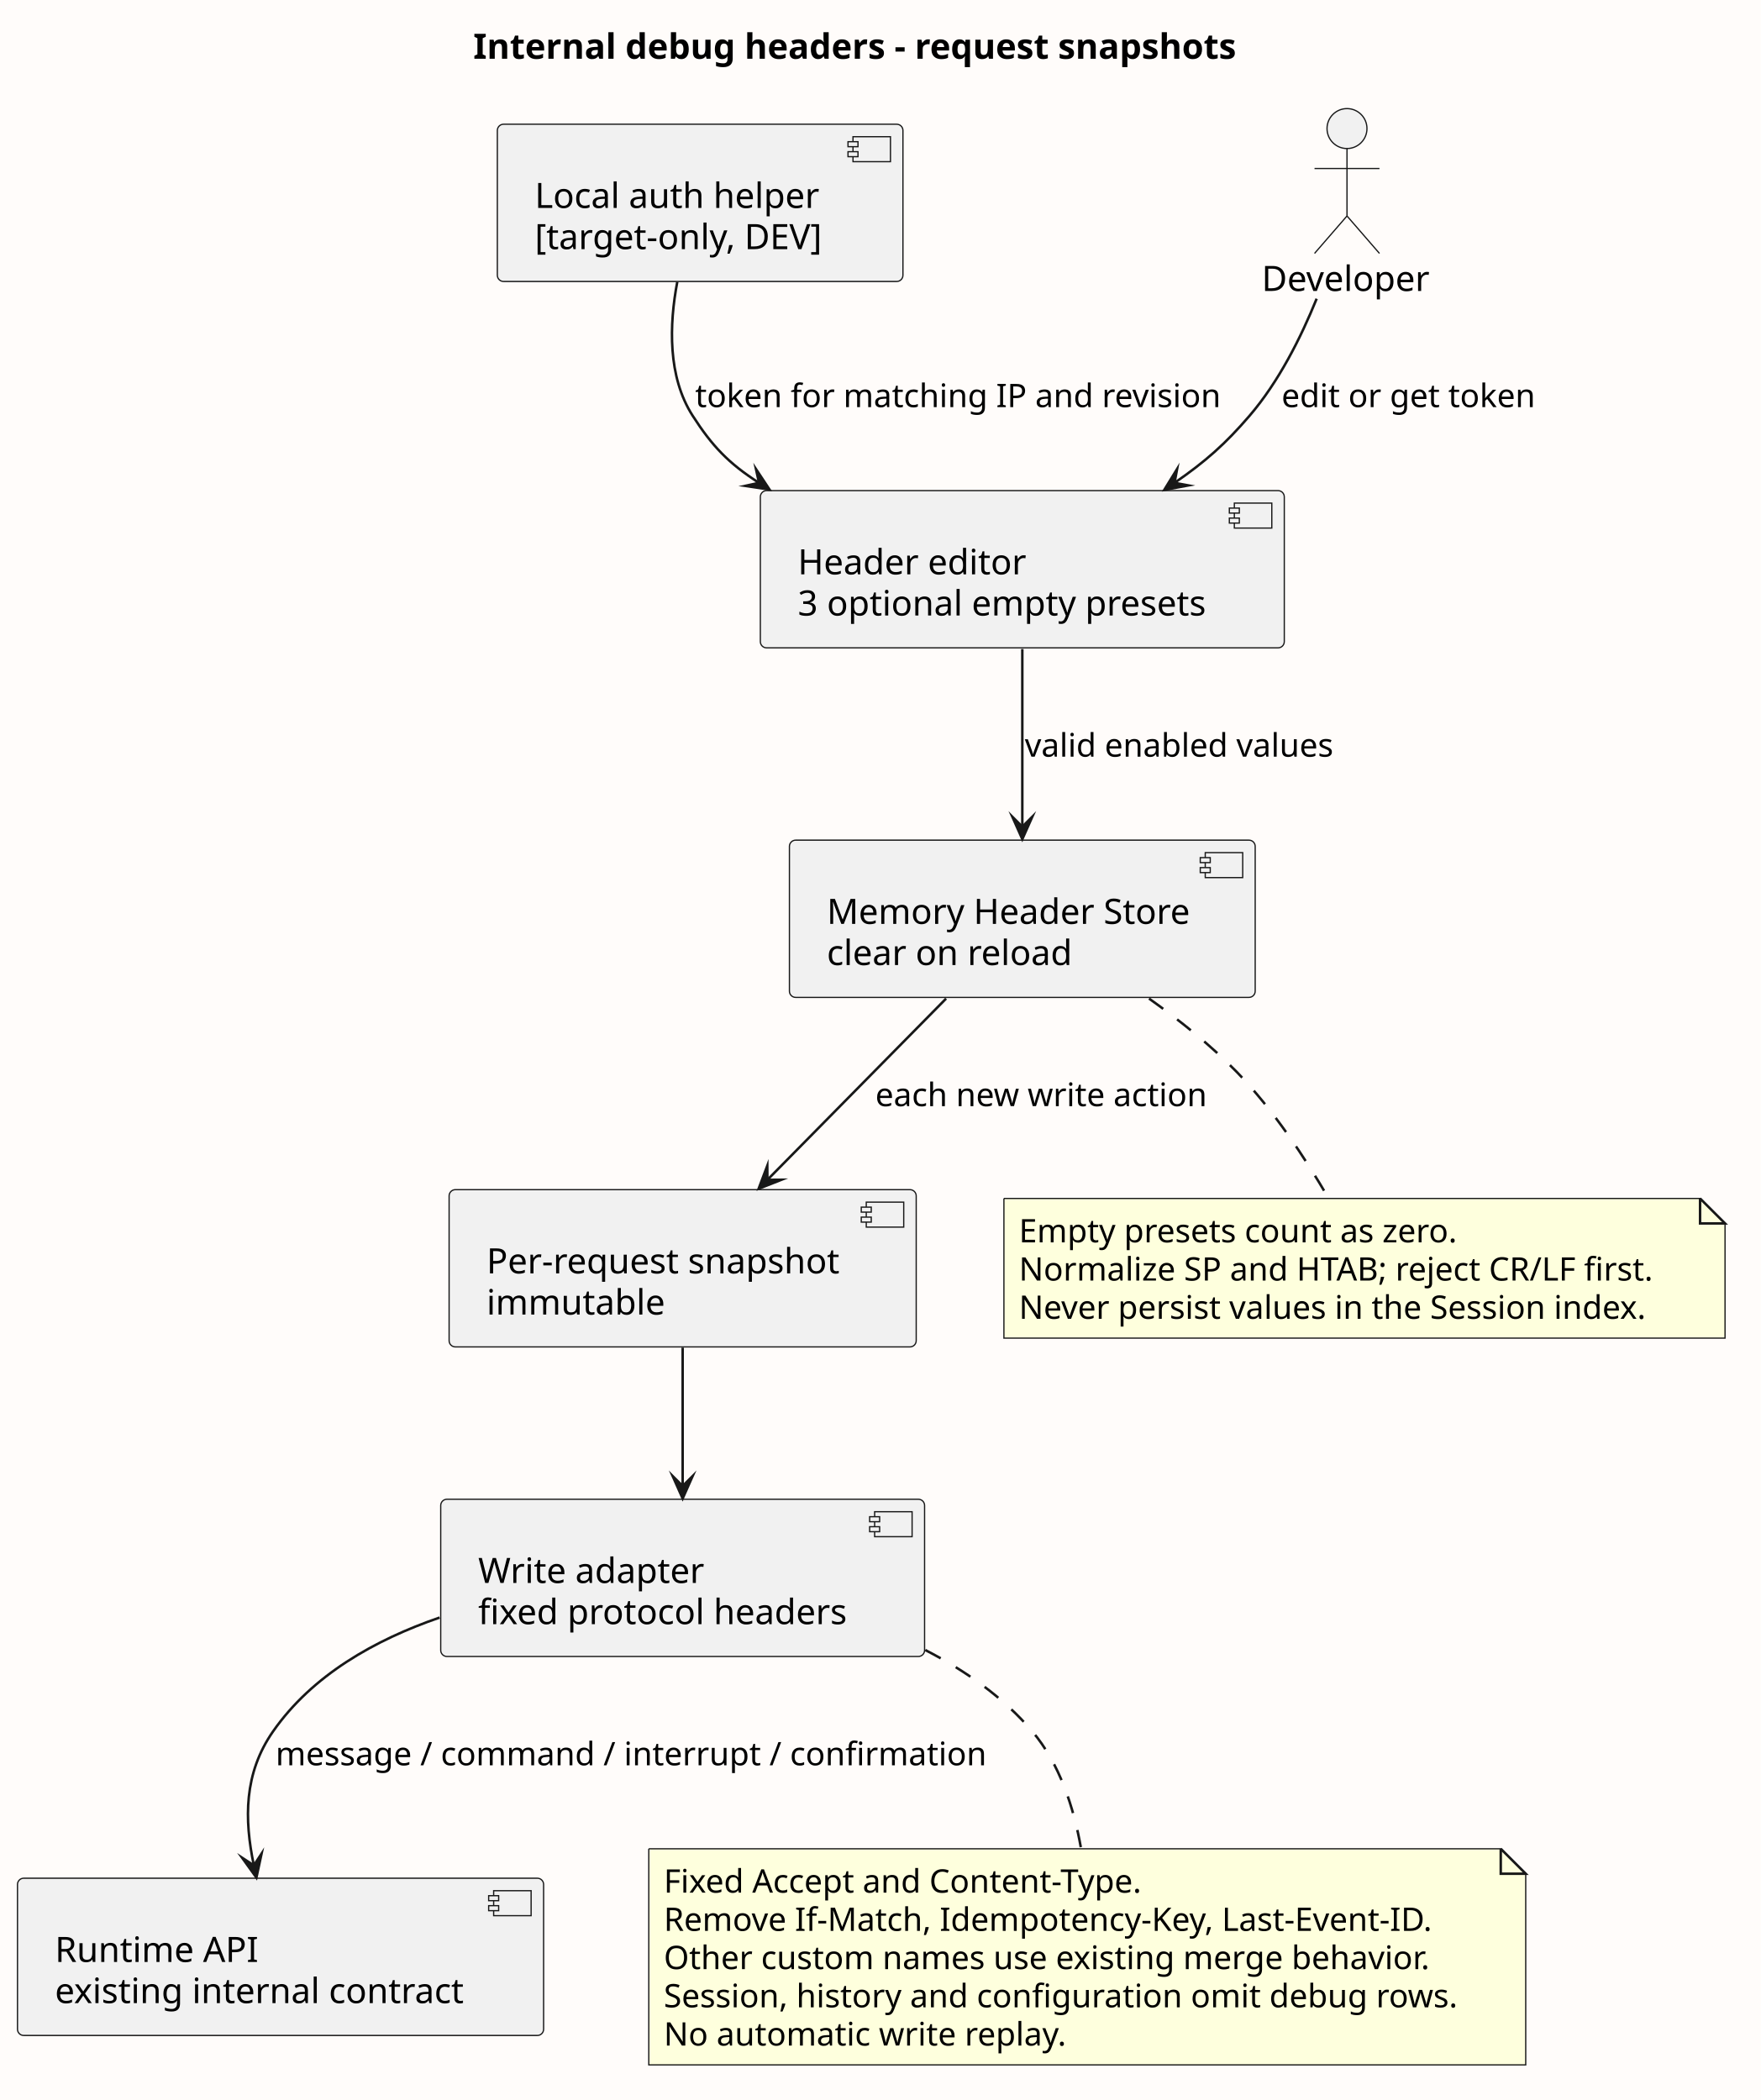
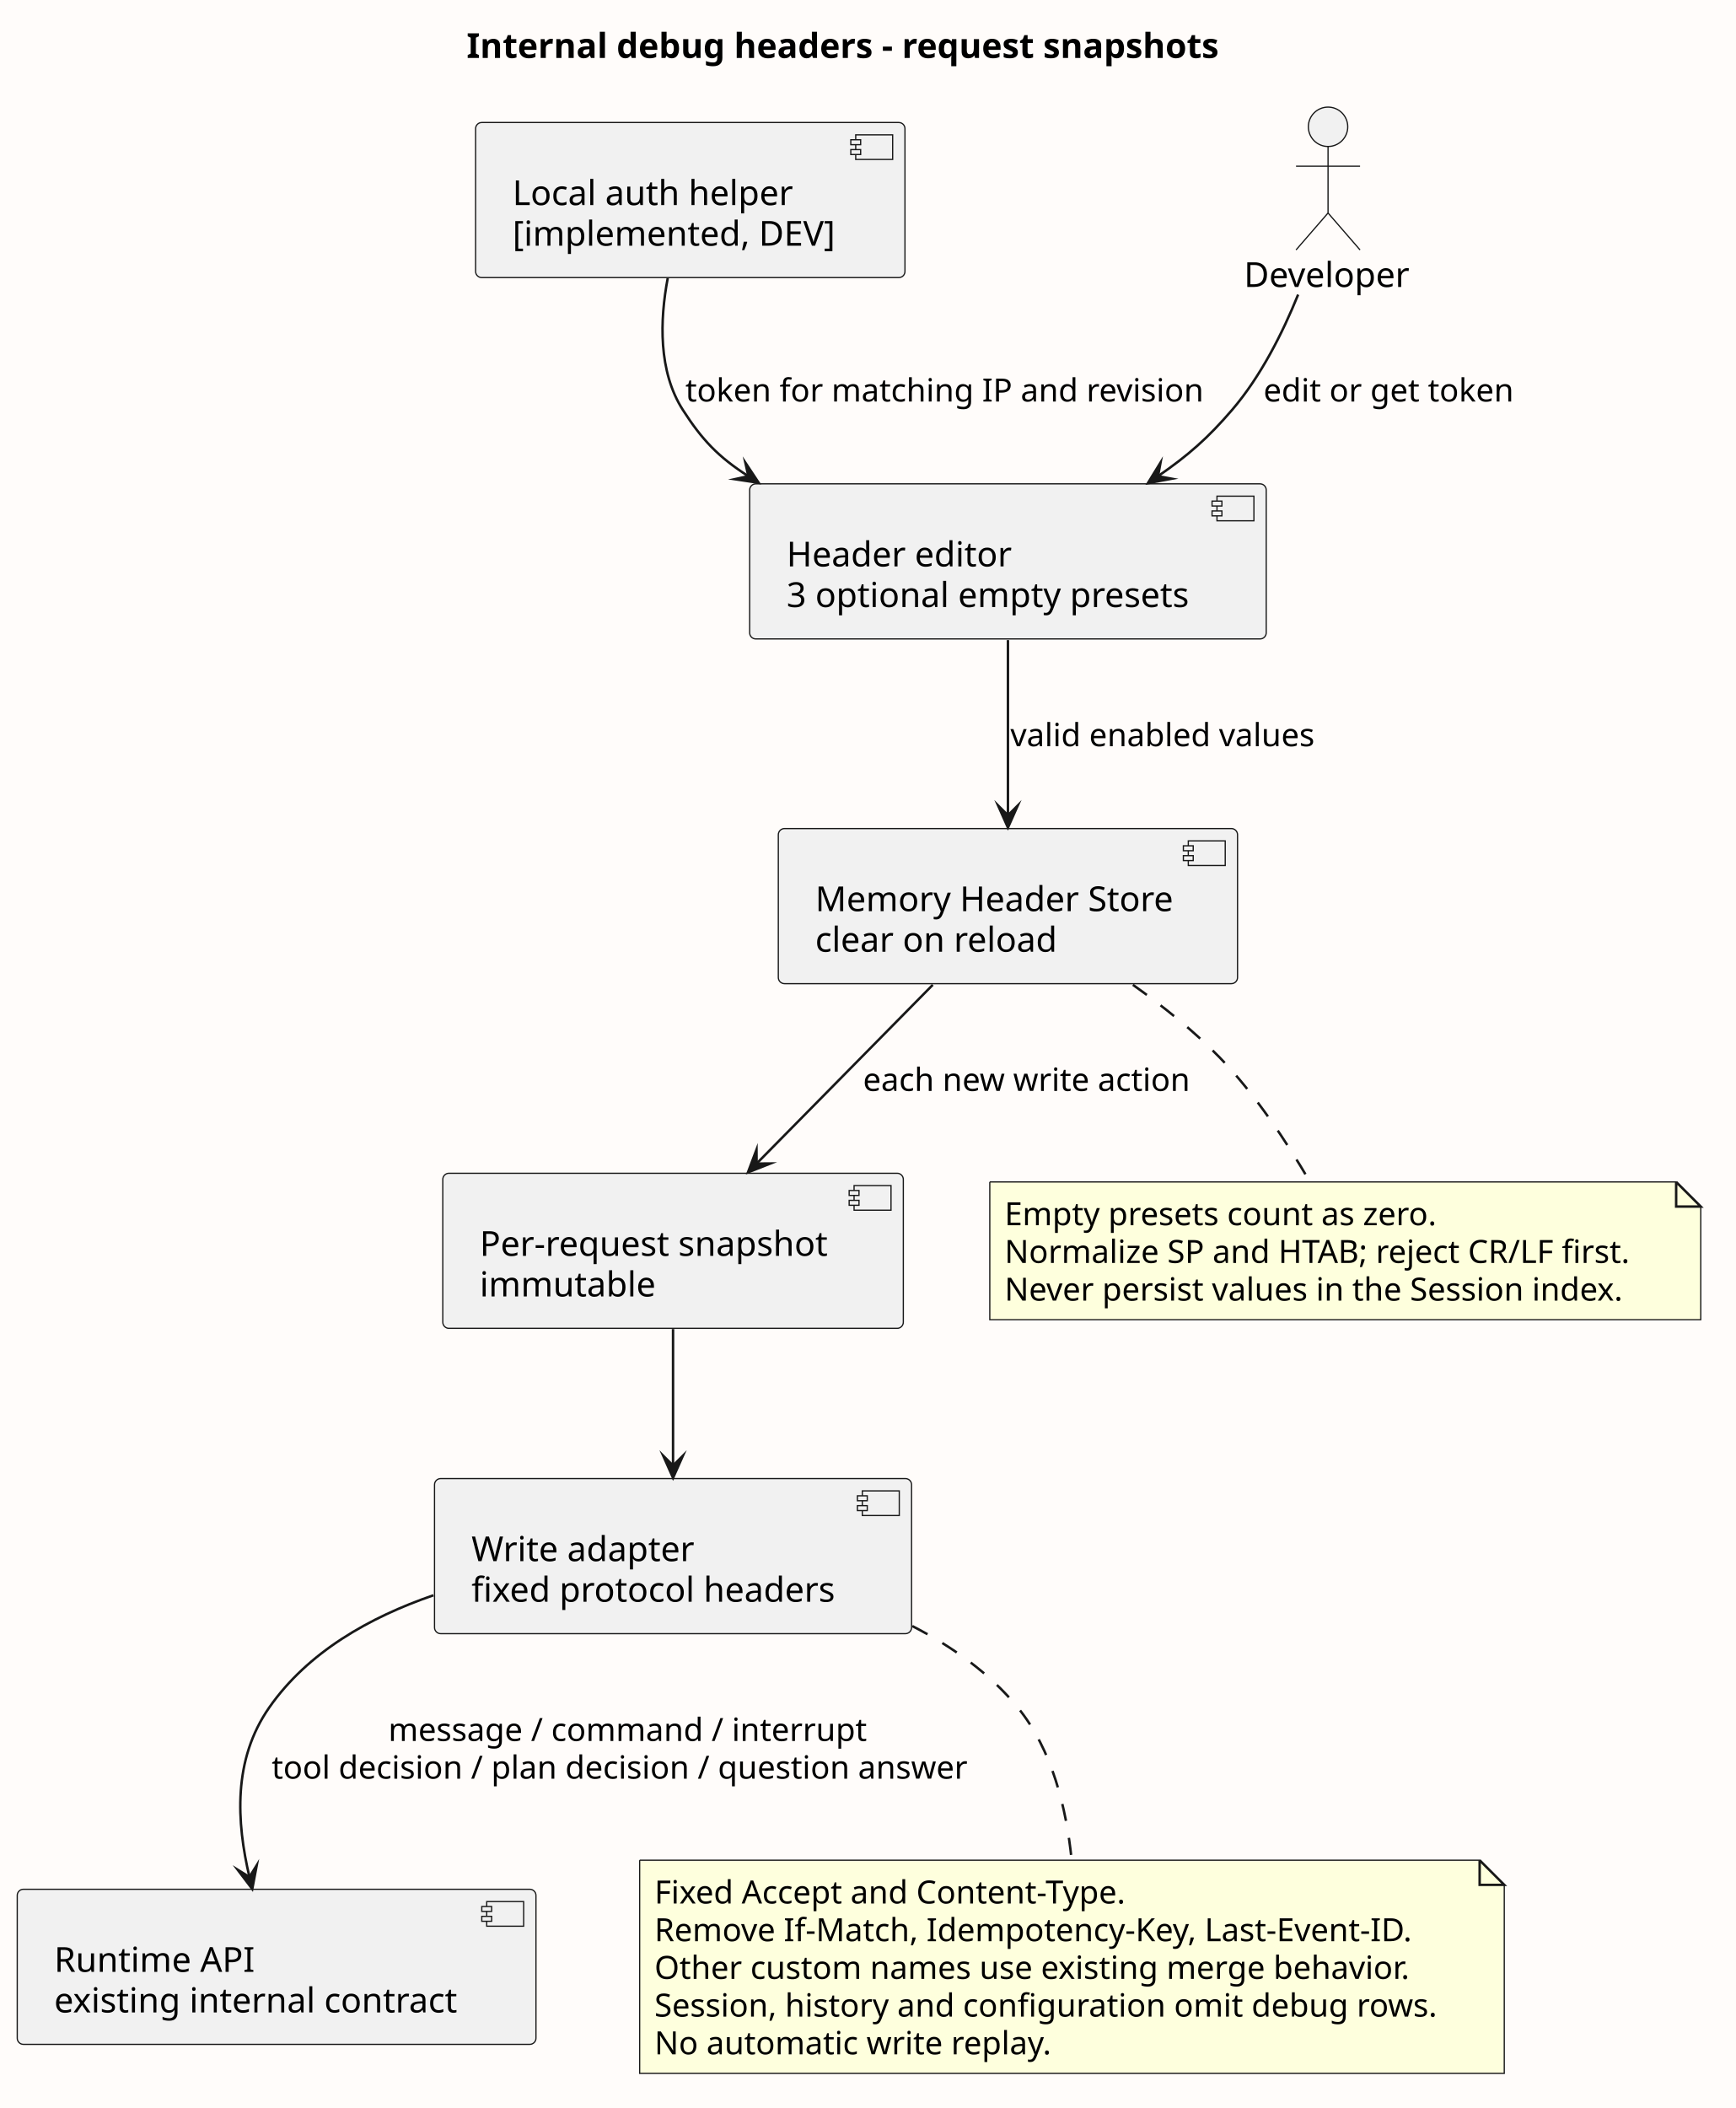
- <svg xmlns="http://www.w3.org/2000/svg" contentStyleType="text/css" data-diagram-type="DESCRIPTION" height="841px" preserveAspectRatio="none" style="width:705px;height:841px;background:#FFFCFA;" version="1.1" viewBox="0 0 705 841" width="705px" zoomAndPan="magnify">
+ <svg xmlns="http://www.w3.org/2000/svg" contentStyleType="text/css" data-diagram-type="DESCRIPTION" height="856px" preserveAspectRatio="none" style="width:705px;height:856px;background:#FFFCFA;" version="1.1" viewBox="0 0 705 856" width="705px" zoomAndPan="magnify">
  <defs />
  <g>
-     <rect fill="#FFFCFA" height="841" style="stroke:none;stroke-width:1;" width="705" x="0" y="0" />
+     <rect fill="#FFFCFA" height="856" style="stroke:none;stroke-width:1;" width="705" x="0" y="0" />
    <g class="title" data-source-line="52">
      <text fill="#000000" font-family="sans-serif" font-size="14" font-weight="700" lengthAdjust="spacing" textLength="319.731" x="189.484" y="23.535">Internal debug headers - request snapshots</text>
    </g>
    <g class="entity" data-qualified-name="Editor" data-source-line="56" id="ent0001">
      <rect fill="#F1F1F1" height="62.977" rx="2.5" ry="2.5" style="stroke:#181818;stroke-width:0.5;" width="209.784" x="304.44" y="196.478" />
      <rect fill="#F1F1F1" height="10" style="stroke:#181818;stroke-width:0.5;" width="15" x="494.224" y="201.478" />
      <rect fill="#F1F1F1" height="2" style="stroke:#181818;stroke-width:0.5;" width="4" x="492.224" y="203.478" />
      <rect fill="#F1F1F1" height="2" style="stroke:#181818;stroke-width:0.5;" width="4" x="492.224" y="207.478" />
      <text fill="#000000" font-family="sans-serif" font-size="14" lengthAdjust="spacing" textLength="92.811" x="319.44" y="230.013">Header editor</text>
      <text fill="#000000" font-family="sans-serif" font-size="14" lengthAdjust="spacing" textLength="169.784" x="319.44" y="246.502">3 optional empty presets</text>
    </g>
    <g class="entity" data-qualified-name="Store" data-source-line="57" id="ent0002">
      <rect fill="#F1F1F1" height="62.977" rx="2.5" ry="2.5" style="stroke:#181818;stroke-width:0.5;" width="186.494" x="316.08" y="336.458" />
      <rect fill="#F1F1F1" height="10" style="stroke:#181818;stroke-width:0.5;" width="15" x="482.574" y="341.458" />
      <rect fill="#F1F1F1" height="2" style="stroke:#181818;stroke-width:0.5;" width="4" x="480.574" y="343.458" />
      <rect fill="#F1F1F1" height="2" style="stroke:#181818;stroke-width:0.5;" width="4" x="480.574" y="347.458" />
      <text fill="#000000" font-family="sans-serif" font-size="14" lengthAdjust="spacing" textLength="146.494" x="331.08" y="369.993">Memory Header Store</text>
      <text fill="#000000" font-family="sans-serif" font-size="14" lengthAdjust="spacing" textLength="101.343" x="331.08" y="386.482">clear on reload</text>
    </g>
    <g class="entity" data-qualified-name="Snapshot" data-source-line="58" id="ent0003">
      <rect fill="#F1F1F1" height="62.977" rx="2.5" ry="2.5" style="stroke:#181818;stroke-width:0.5;" width="187.027" x="179.82" y="476.428" />
      <rect fill="#F1F1F1" height="10" style="stroke:#181818;stroke-width:0.5;" width="15" x="346.847" y="481.428" />
      <rect fill="#F1F1F1" height="2" style="stroke:#181818;stroke-width:0.5;" width="4" x="344.847" y="483.428" />
      <rect fill="#F1F1F1" height="2" style="stroke:#181818;stroke-width:0.5;" width="4" x="344.847" y="487.428" />
      <text fill="#000000" font-family="sans-serif" font-size="14" lengthAdjust="spacing" textLength="147.027" x="194.82" y="509.963">Per-request snapshot</text>
      <text fill="#000000" font-family="sans-serif" font-size="14" lengthAdjust="spacing" textLength="72.502" x="194.82" y="526.452">immutable</text>
    </g>
    <g class="entity" data-qualified-name="Adapter" data-source-line="59" id="ent0004">
      <rect fill="#F1F1F1" height="62.977" rx="2.5" ry="2.5" style="stroke:#181818;stroke-width:0.5;" width="193.74" x="176.46" y="600.408" />
      <rect fill="#F1F1F1" height="10" style="stroke:#181818;stroke-width:0.5;" width="15" x="350.2" y="605.408" />
      <rect fill="#F1F1F1" height="2" style="stroke:#181818;stroke-width:0.5;" width="4" x="348.2" y="607.408" />
      <rect fill="#F1F1F1" height="2" style="stroke:#181818;stroke-width:0.5;" width="4" x="348.2" y="611.408" />
      <text fill="#000000" font-family="sans-serif" font-size="14" lengthAdjust="spacing" textLength="91.068" x="191.46" y="633.943">Write adapter</text>
      <text fill="#000000" font-family="sans-serif" font-size="14" lengthAdjust="spacing" textLength="153.74" x="191.46" y="650.432">fixed protocol headers</text>
    </g>
    <g class="entity" data-qualified-name="Runtime" data-source-line="60" id="ent0005">
-       <rect fill="#F1F1F1" height="62.977" rx="2.5" ry="2.5" style="stroke:#181818;stroke-width:0.5;" width="210.659" x="7" y="752.178" />
-       <rect fill="#F1F1F1" height="10" style="stroke:#181818;stroke-width:0.5;" width="15" x="197.659" y="757.178" />
-       <rect fill="#F1F1F1" height="2" style="stroke:#181818;stroke-width:0.5;" width="4" x="195.659" y="759.178" />
-       <rect fill="#F1F1F1" height="2" style="stroke:#181818;stroke-width:0.5;" width="4" x="195.659" y="763.178" />
-       <text fill="#000000" font-family="sans-serif" font-size="14" lengthAdjust="spacing" textLength="82.243" x="22" y="785.713">Runtime API</text>
-       <text fill="#000000" font-family="sans-serif" font-size="14" lengthAdjust="spacing" textLength="170.659" x="22" y="802.202">existing internal contract</text>
+       <rect fill="#F1F1F1" height="62.977" rx="2.5" ry="2.5" style="stroke:#181818;stroke-width:0.5;" width="210.659" x="7" y="767.178" />
+       <rect fill="#F1F1F1" height="10" style="stroke:#181818;stroke-width:0.5;" width="15" x="197.659" y="772.178" />
+       <rect fill="#F1F1F1" height="2" style="stroke:#181818;stroke-width:0.5;" width="4" x="195.659" y="774.178" />
+       <rect fill="#F1F1F1" height="2" style="stroke:#181818;stroke-width:0.5;" width="4" x="195.659" y="778.178" />
+       <text fill="#000000" font-family="sans-serif" font-size="14" lengthAdjust="spacing" textLength="82.243" x="22" y="800.713">Runtime API</text>
+       <text fill="#000000" font-family="sans-serif" font-size="14" lengthAdjust="spacing" textLength="170.659" x="22" y="817.202">existing internal contract</text>
    </g>
    <g class="entity" data-qualified-name="Auth" data-source-line="61" id="ent0006">
-       <rect fill="#F1F1F1" height="62.977" rx="2.5" ry="2.5" style="stroke:#181818;stroke-width:0.5;" width="162.404" x="199.13" y="49.748" />
-       <rect fill="#F1F1F1" height="10" style="stroke:#181818;stroke-width:0.5;" width="15" x="341.534" y="54.748" />
-       <rect fill="#F1F1F1" height="2" style="stroke:#181818;stroke-width:0.5;" width="4" x="339.534" y="56.748" />
-       <rect fill="#F1F1F1" height="2" style="stroke:#181818;stroke-width:0.5;" width="4" x="339.534" y="60.748" />
-       <text fill="#000000" font-family="sans-serif" font-size="14" lengthAdjust="spacing" textLength="117.093" x="214.13" y="83.283">Local auth helper</text>
-       <text fill="#000000" font-family="sans-serif" font-size="14" lengthAdjust="spacing" textLength="122.404" x="214.13" y="99.772">[target-only, DEV]</text>
+       <rect fill="#F1F1F1" height="62.977" rx="2.5" ry="2.5" style="stroke:#181818;stroke-width:0.5;" width="174.374" x="193.14" y="49.748" />
+       <rect fill="#F1F1F1" height="10" style="stroke:#181818;stroke-width:0.5;" width="15" x="347.514" y="54.748" />
+       <rect fill="#F1F1F1" height="2" style="stroke:#181818;stroke-width:0.5;" width="4" x="345.514" y="56.748" />
+       <rect fill="#F1F1F1" height="2" style="stroke:#181818;stroke-width:0.5;" width="4" x="345.514" y="60.748" />
+       <text fill="#000000" font-family="sans-serif" font-size="14" lengthAdjust="spacing" textLength="117.093" x="208.14" y="83.283">Local auth helper</text>
+       <text fill="#000000" font-family="sans-serif" font-size="14" lengthAdjust="spacing" textLength="134.374" x="208.14" y="99.772">[implemented, DEV]</text>
    </g>
    <g class="entity" data-qualified-name="Developer" data-source-line="62" id="ent0007">
      <ellipse cx="539.329" cy="51.488" fill="#F1F1F1" rx="8" ry="8" style="stroke:#181818;stroke-width:0.5;" />
      <path d="M539.329,59.488 L539.329,86.488 M526.329,67.488 L552.329,67.488 M539.329,86.488 L526.329,101.488 M539.329,86.488 L552.329,101.488" fill="none" style="stroke:#181818;stroke-width:0.5;" />
      <text fill="#000000" font-family="sans-serif" font-size="14" lengthAdjust="spacing" textLength="68.318" x="505.17" y="116.523">Developer</text>
    </g>
    <g class="entity" data-qualified-name="GMN14" data-source-line="70" id="ent0015">
      <path d="M401.96,479.958 L401.96,535.89 L690.698,535.89 L690.698,489.958 L680.698,479.958 L401.96,479.958" fill="#FEFFDD" style="stroke:#181818;stroke-width:0.5;" />
      <path d="M680.698,479.958 L680.698,489.958 L690.698,489.958 L680.698,479.958" fill="#FEFFDD" style="stroke:#181818;stroke-width:1;" />
      <text fill="#000000" font-family="sans-serif" font-size="13" lengthAdjust="spacing" textLength="183.136" x="407.96" y="497.527">Empty presets count as zero.</text>
      <text fill="#000000" font-family="sans-serif" font-size="13" lengthAdjust="spacing" textLength="267.738" x="407.96" y="512.837">Normalize SP and HTAB; reject CR/LF first.</text>
      <text fill="#000000" font-family="sans-serif" font-size="13" lengthAdjust="spacing" textLength="261.682" x="407.96" y="528.148">Never persist values in the Session index.</text>
    </g>
    <g class="entity" data-qualified-name="GMN17" data-source-line="75" id="ent0018">
-       <path d="M259.77,740.388 L259.77,826.941 L610.893,826.941 L610.893,750.388 L600.893,740.388 L259.77,740.388" fill="#FEFFDD" style="stroke:#181818;stroke-width:0.5;" />
-       <path d="M600.893,740.388 L600.893,750.388 L610.893,750.388 L600.893,740.388" fill="#FEFFDD" style="stroke:#181818;stroke-width:1;" />
-       <text fill="#000000" font-family="sans-serif" font-size="13" lengthAdjust="spacing" textLength="204.623" x="265.77" y="757.957">Fixed Accept and Content-Type.</text>
-       <text fill="#000000" font-family="sans-serif" font-size="13" lengthAdjust="spacing" textLength="327.463" x="265.77" y="773.267">Remove If-Match, Idempotency-Key, Last-Event-ID.</text>
-       <text fill="#000000" font-family="sans-serif" font-size="13" lengthAdjust="spacing" textLength="318.817" x="265.77" y="788.578">Other custom names use existing merge behavior.</text>
-       <text fill="#000000" font-family="sans-serif" font-size="13" lengthAdjust="spacing" textLength="330.123" x="265.77" y="803.888">Session, history and configuration omit debug rows.</text>
-       <text fill="#000000" font-family="sans-serif" font-size="13" lengthAdjust="spacing" textLength="166.404" x="265.77" y="819.199">No automatic write replay.</text>
+       <path d="M259.77,755.388 L259.77,841.941 L610.893,841.941 L610.893,765.388 L600.893,755.388 L259.77,755.388" fill="#FEFFDD" style="stroke:#181818;stroke-width:0.5;" />
+       <path d="M600.893,755.388 L600.893,765.388 L610.893,765.388 L600.893,755.388" fill="#FEFFDD" style="stroke:#181818;stroke-width:1;" />
+       <text fill="#000000" font-family="sans-serif" font-size="13" lengthAdjust="spacing" textLength="204.623" x="265.77" y="772.957">Fixed Accept and Content-Type.</text>
+       <text fill="#000000" font-family="sans-serif" font-size="13" lengthAdjust="spacing" textLength="327.463" x="265.77" y="788.267">Remove If-Match, Idempotency-Key, Last-Event-ID.</text>
+       <text fill="#000000" font-family="sans-serif" font-size="13" lengthAdjust="spacing" textLength="318.817" x="265.77" y="803.578">Other custom names use existing merge behavior.</text>
+       <text fill="#000000" font-family="sans-serif" font-size="13" lengthAdjust="spacing" textLength="330.123" x="265.77" y="818.888">Session, history and configuration omit debug rows.</text>
+       <text fill="#000000" font-family="sans-serif" font-size="13" lengthAdjust="spacing" textLength="166.404" x="265.77" y="834.199">No automatic write replay.</text>
    </g>
    <g class="link" data-entity-1="ent0007" data-entity-2="ent0001" data-link-type="dependency" data-source-line="63" id="lnk8">
      <path d="M527.18,119.628 C520.85,135.258 511.98,152.898 500.33,166.478 C490.7,177.708 482.61,184.885 470.28,193.365" fill="none" id="Developer-to-Editor" style="stroke:#181818;stroke-width:1;" />
      <polygon fill="#181818" points="466.16,196.198,475.842,194.394,470.28,193.365,471.309,187.803,466.16,196.198" style="stroke:#181818;stroke-width:1;stroke-linejoin:miter;stroke-miterlimit:10;" />
      <text fill="#000000" font-family="sans-serif" font-size="13" lengthAdjust="spacing" textLength="105.657" x="513.1" y="163.047">edit or get token</text>
    </g>
    <g class="link" data-entity-1="ent0006" data-entity-2="ent0001" data-link-type="dependency" data-source-line="64" id="lnk9">
      <path d="M271.17,112.938 C267.95,129.978 267.29,150.838 277.33,166.478 C285.09,178.568 291.726,185.587 303.906,193.367" fill="none" id="Auth-to-Editor" style="stroke:#181818;stroke-width:1;" />
      <polygon fill="#181818" points="308.12,196.058,302.688,187.843,303.906,193.367,298.382,194.584,308.12,196.058" style="stroke:#181818;stroke-width:1;stroke-linejoin:miter;stroke-miterlimit:10;" />
      <text fill="#000000" font-family="sans-serif" font-size="13" lengthAdjust="spacing" textLength="217.09" x="278.33" y="163.047">token for matching IP and revision</text>
    </g>
    <g class="link" data-entity-1="ent0001" data-entity-2="ent0002" data-link-type="dependency" data-source-line="65" id="lnk10">
      <path d="M409.33,259.928 C409.33,282.658 409.33,308.388 409.33,331.078" fill="none" id="Editor-to-Store" style="stroke:#181818;stroke-width:1;" />
      <polygon fill="#181818" points="409.33,336.078,413.33,327.078,409.33,331.078,405.33,327.078,409.33,336.078" style="stroke:#181818;stroke-width:1;stroke-linejoin:miter;stroke-miterlimit:10;" />
      <text fill="#000000" font-family="sans-serif" font-size="13" lengthAdjust="spacing" textLength="127.29" x="410.33" y="303.027">valid enabled values</text>
    </g>
    <g class="link" data-entity-1="ent0002" data-entity-2="ent0003" data-link-type="dependency" data-source-line="66" id="lnk11">
      <path d="M378.81,399.908 C356.41,422.628 329.63,449.797 307.26,472.497" fill="none" id="Store-to-Snapshot" style="stroke:#181818;stroke-width:1;" />
      <polygon fill="#181818" points="303.75,476.058,312.916,472.455,307.26,472.497,307.218,466.84,303.75,476.058" style="stroke:#181818;stroke-width:1;stroke-linejoin:miter;stroke-miterlimit:10;" />
      <text fill="#000000" font-family="sans-serif" font-size="13" lengthAdjust="spacing" textLength="136.525" x="350.47" y="442.997">each new write action</text>
    </g>
    <g class="link" data-entity-1="ent0003" data-entity-2="ent0004" data-link-type="dependency" data-source-line="67" id="lnk12">
      <path d="M273.33,539.698 C273.33,558.188 273.33,576.638 273.33,595.128" fill="none" id="Snapshot-to-Adapter" style="stroke:#181818;stroke-width:1;" />
      <polygon fill="#181818" points="273.33,600.128,277.33,591.128,273.33,595.128,269.33,591.128,273.33,600.128" style="stroke:#181818;stroke-width:1;stroke-linejoin:miter;stroke-miterlimit:10;" />
    </g>
    <g class="link" data-entity-1="ent0004" data-entity-2="ent0005" data-link-type="dependency" data-source-line="68" id="lnk13">
-       <path d="M176.02,647.798 C150.13,656.698 125.03,670.858 109.33,693.388 C97.62,710.178 97.769,728.494 101.639,747.044" fill="none" id="Adapter-to-Runtime" style="stroke:#181818;stroke-width:1;" />
-       <polygon fill="#181818" points="102.66,751.938,104.738,742.311,101.639,747.044,96.906,743.945,102.66,751.938" style="stroke:#181818;stroke-width:1;stroke-linejoin:miter;stroke-miterlimit:10;" />
-       <text fill="#000000" font-family="sans-serif" font-size="13" lengthAdjust="spacing" textLength="298.879" x="110.33" y="706.957">message / command / interrupt / confirmation</text>
+       <path d="M176.02,647.798 C150.13,656.698 125.03,670.858 109.33,693.388 C94.52,714.628 96.049,739.81 101.299,762.2" fill="none" id="Adapter-to-Runtime" style="stroke:#181818;stroke-width:1;" />
+       <polygon fill="#181818" points="102.44,767.068,104.28,757.393,101.299,762.2,96.491,759.219,102.44,767.068" style="stroke:#181818;stroke-width:1;stroke-linejoin:miter;stroke-miterlimit:10;" />
+       <text fill="#000000" font-family="sans-serif" font-size="13" lengthAdjust="spacing" textLength="203.277" x="157.696" y="706.957">message / command / interrupt</text>
+       <text fill="#000000" font-family="sans-serif" font-size="13" lengthAdjust="spacing" textLength="298.01" x="110.33" y="722.267">tool decision / plan decision / question answer</text>
    </g>
    <g class="link" data-entity-1="ent0002" data-entity-2="ent0015" data-link-type="association" data-source-line="70" id="lnk16">
      <path d="M460.07,399.898 C472.34,408.618 484.91,418.688 495.33,429.428 C509.79,444.348 522.63,463.908 531.81,479.638" fill="none" id="Store-GMN14" style="stroke:#181818;stroke-width:1;stroke-dasharray:7,7;" />
    </g>
    <g class="link" data-entity-1="ent0004" data-entity-2="ent0018" data-link-type="association" data-source-line="75" id="lnk19">
-       <path d="M370.48,660.798 C386.59,669.088 401.78,679.738 413.33,693.388 C424.26,706.298 429.91,723.828 432.78,739.928" fill="none" id="Adapter-GMN17" style="stroke:#181818;stroke-width:1;stroke-dasharray:7,7;" />
+       <path d="M370.5,660.298 C386.71,668.648 401.93,679.448 413.33,693.388 C427.33,710.498 433.05,734.358 435.17,754.938" fill="none" id="Adapter-GMN17" style="stroke:#181818;stroke-width:1;stroke-dasharray:7,7;" />
    </g>
  </g>
</svg>
